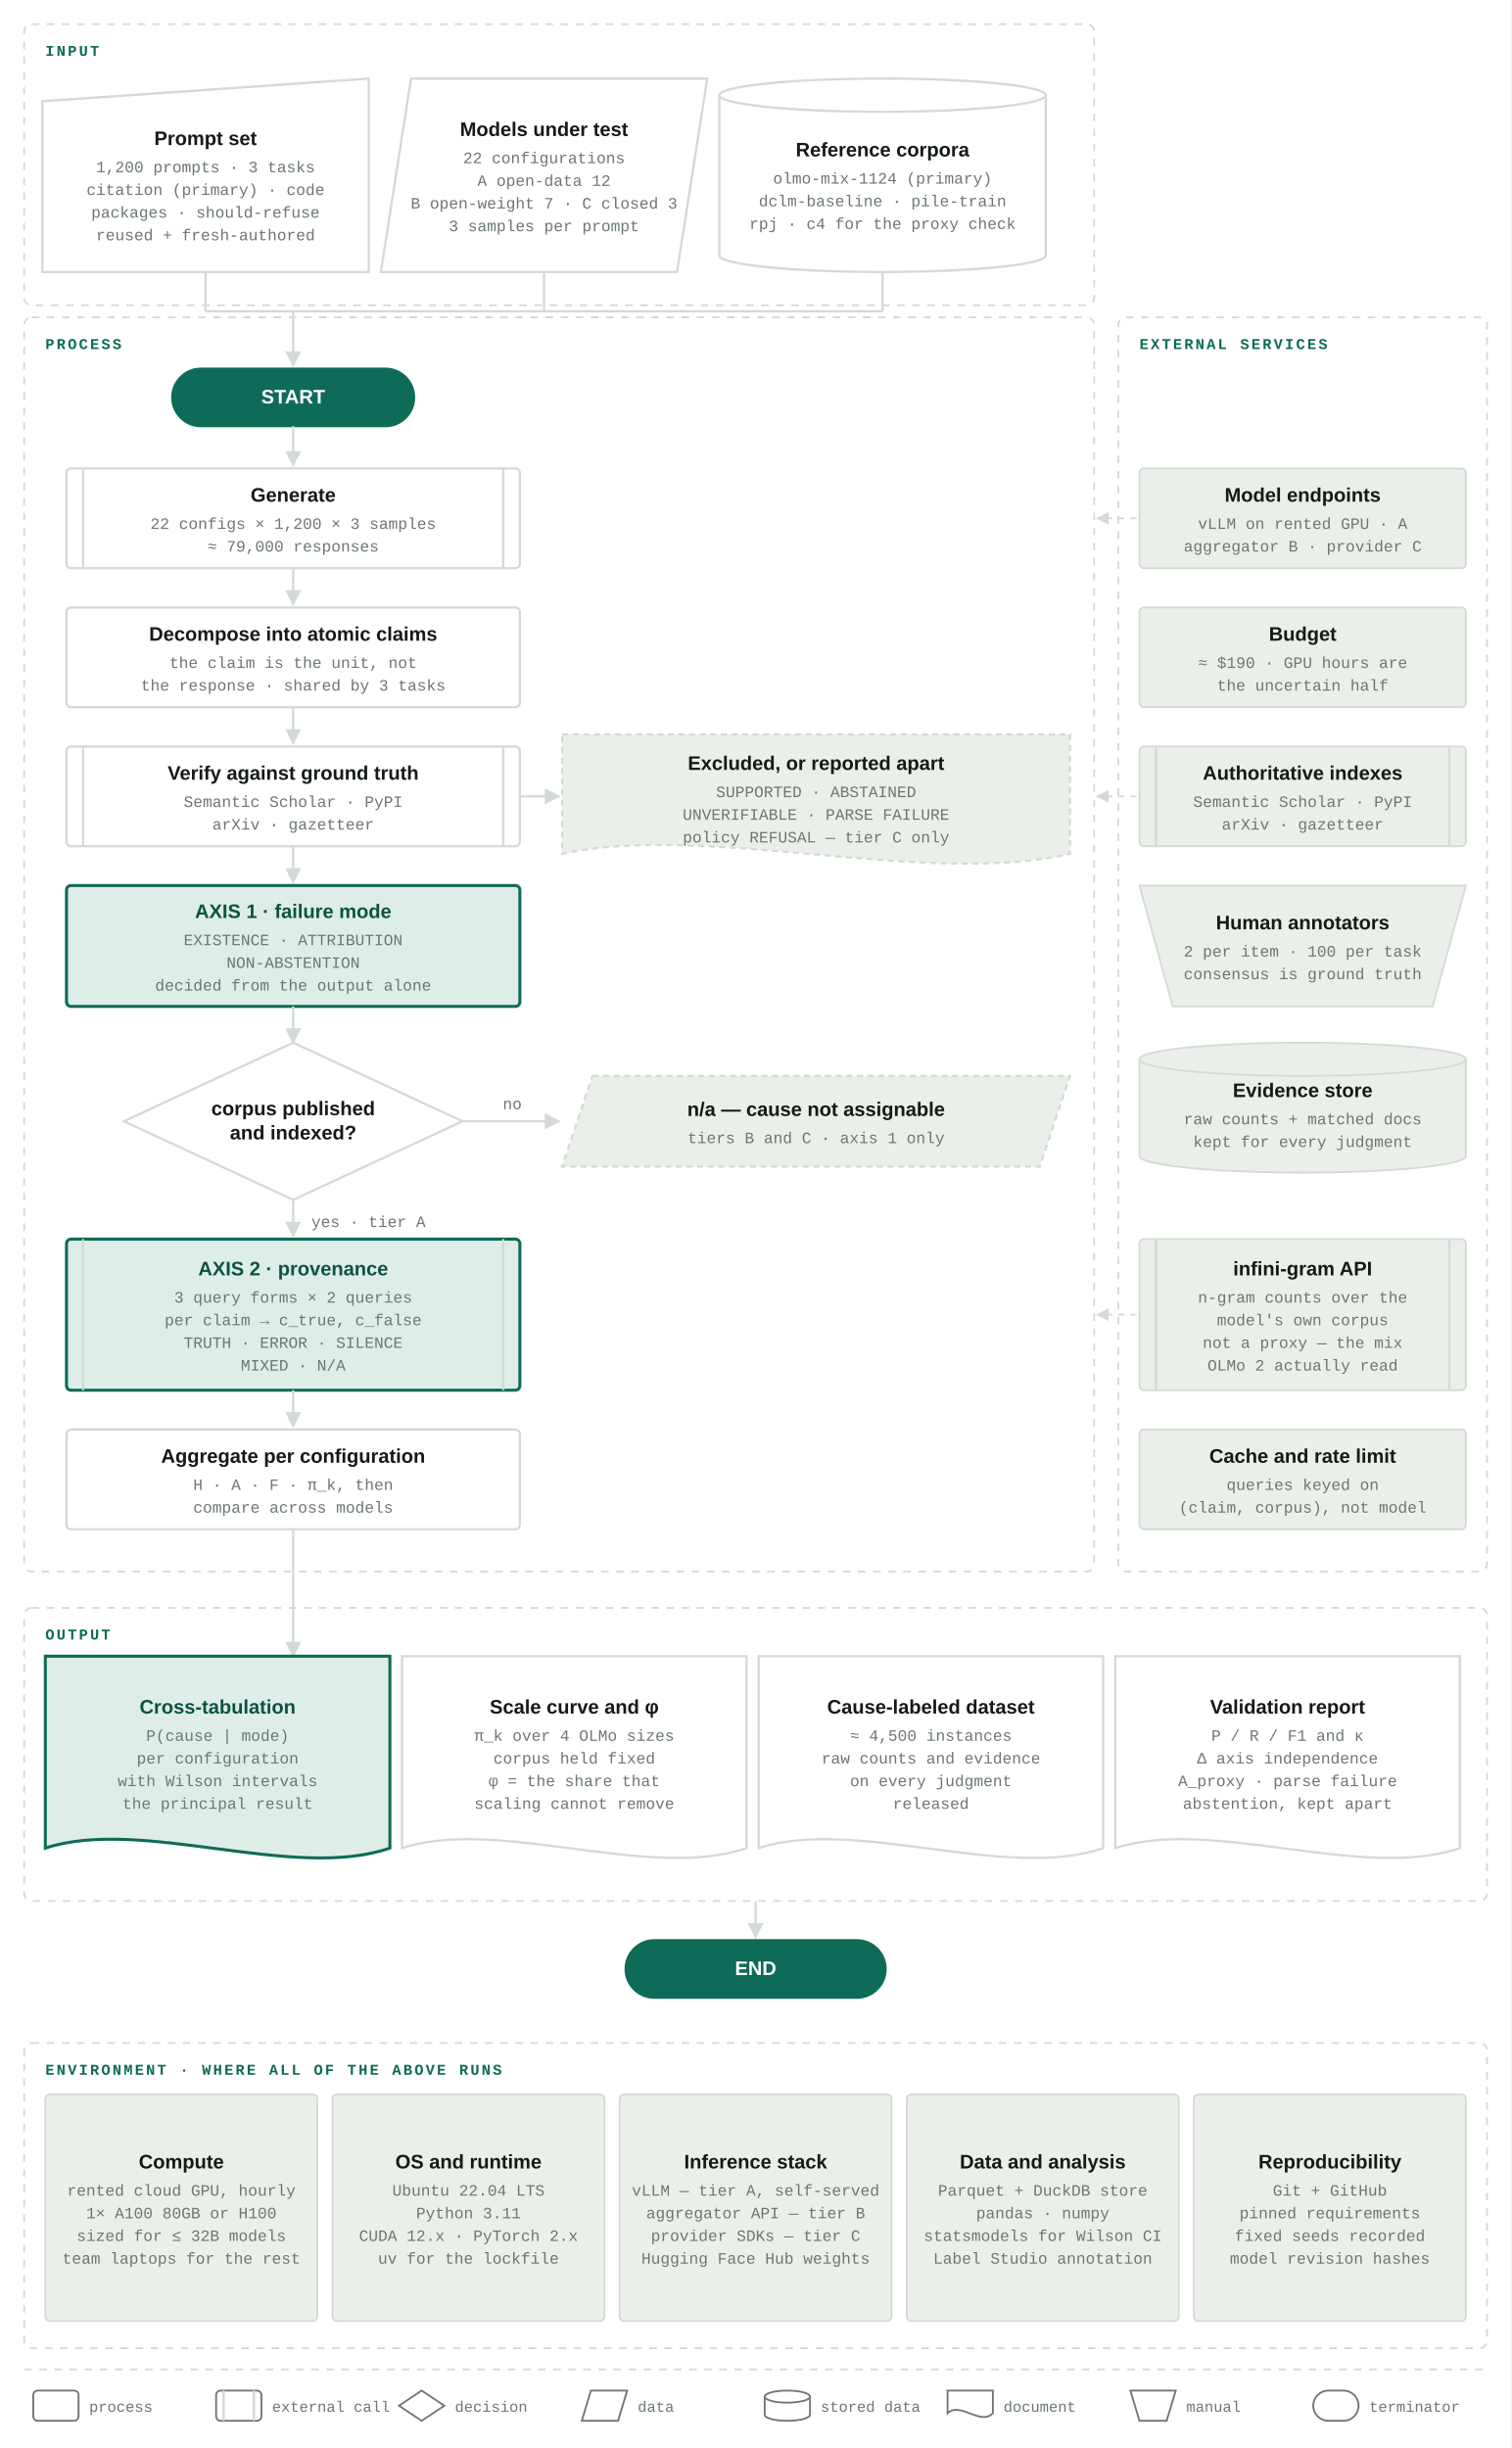
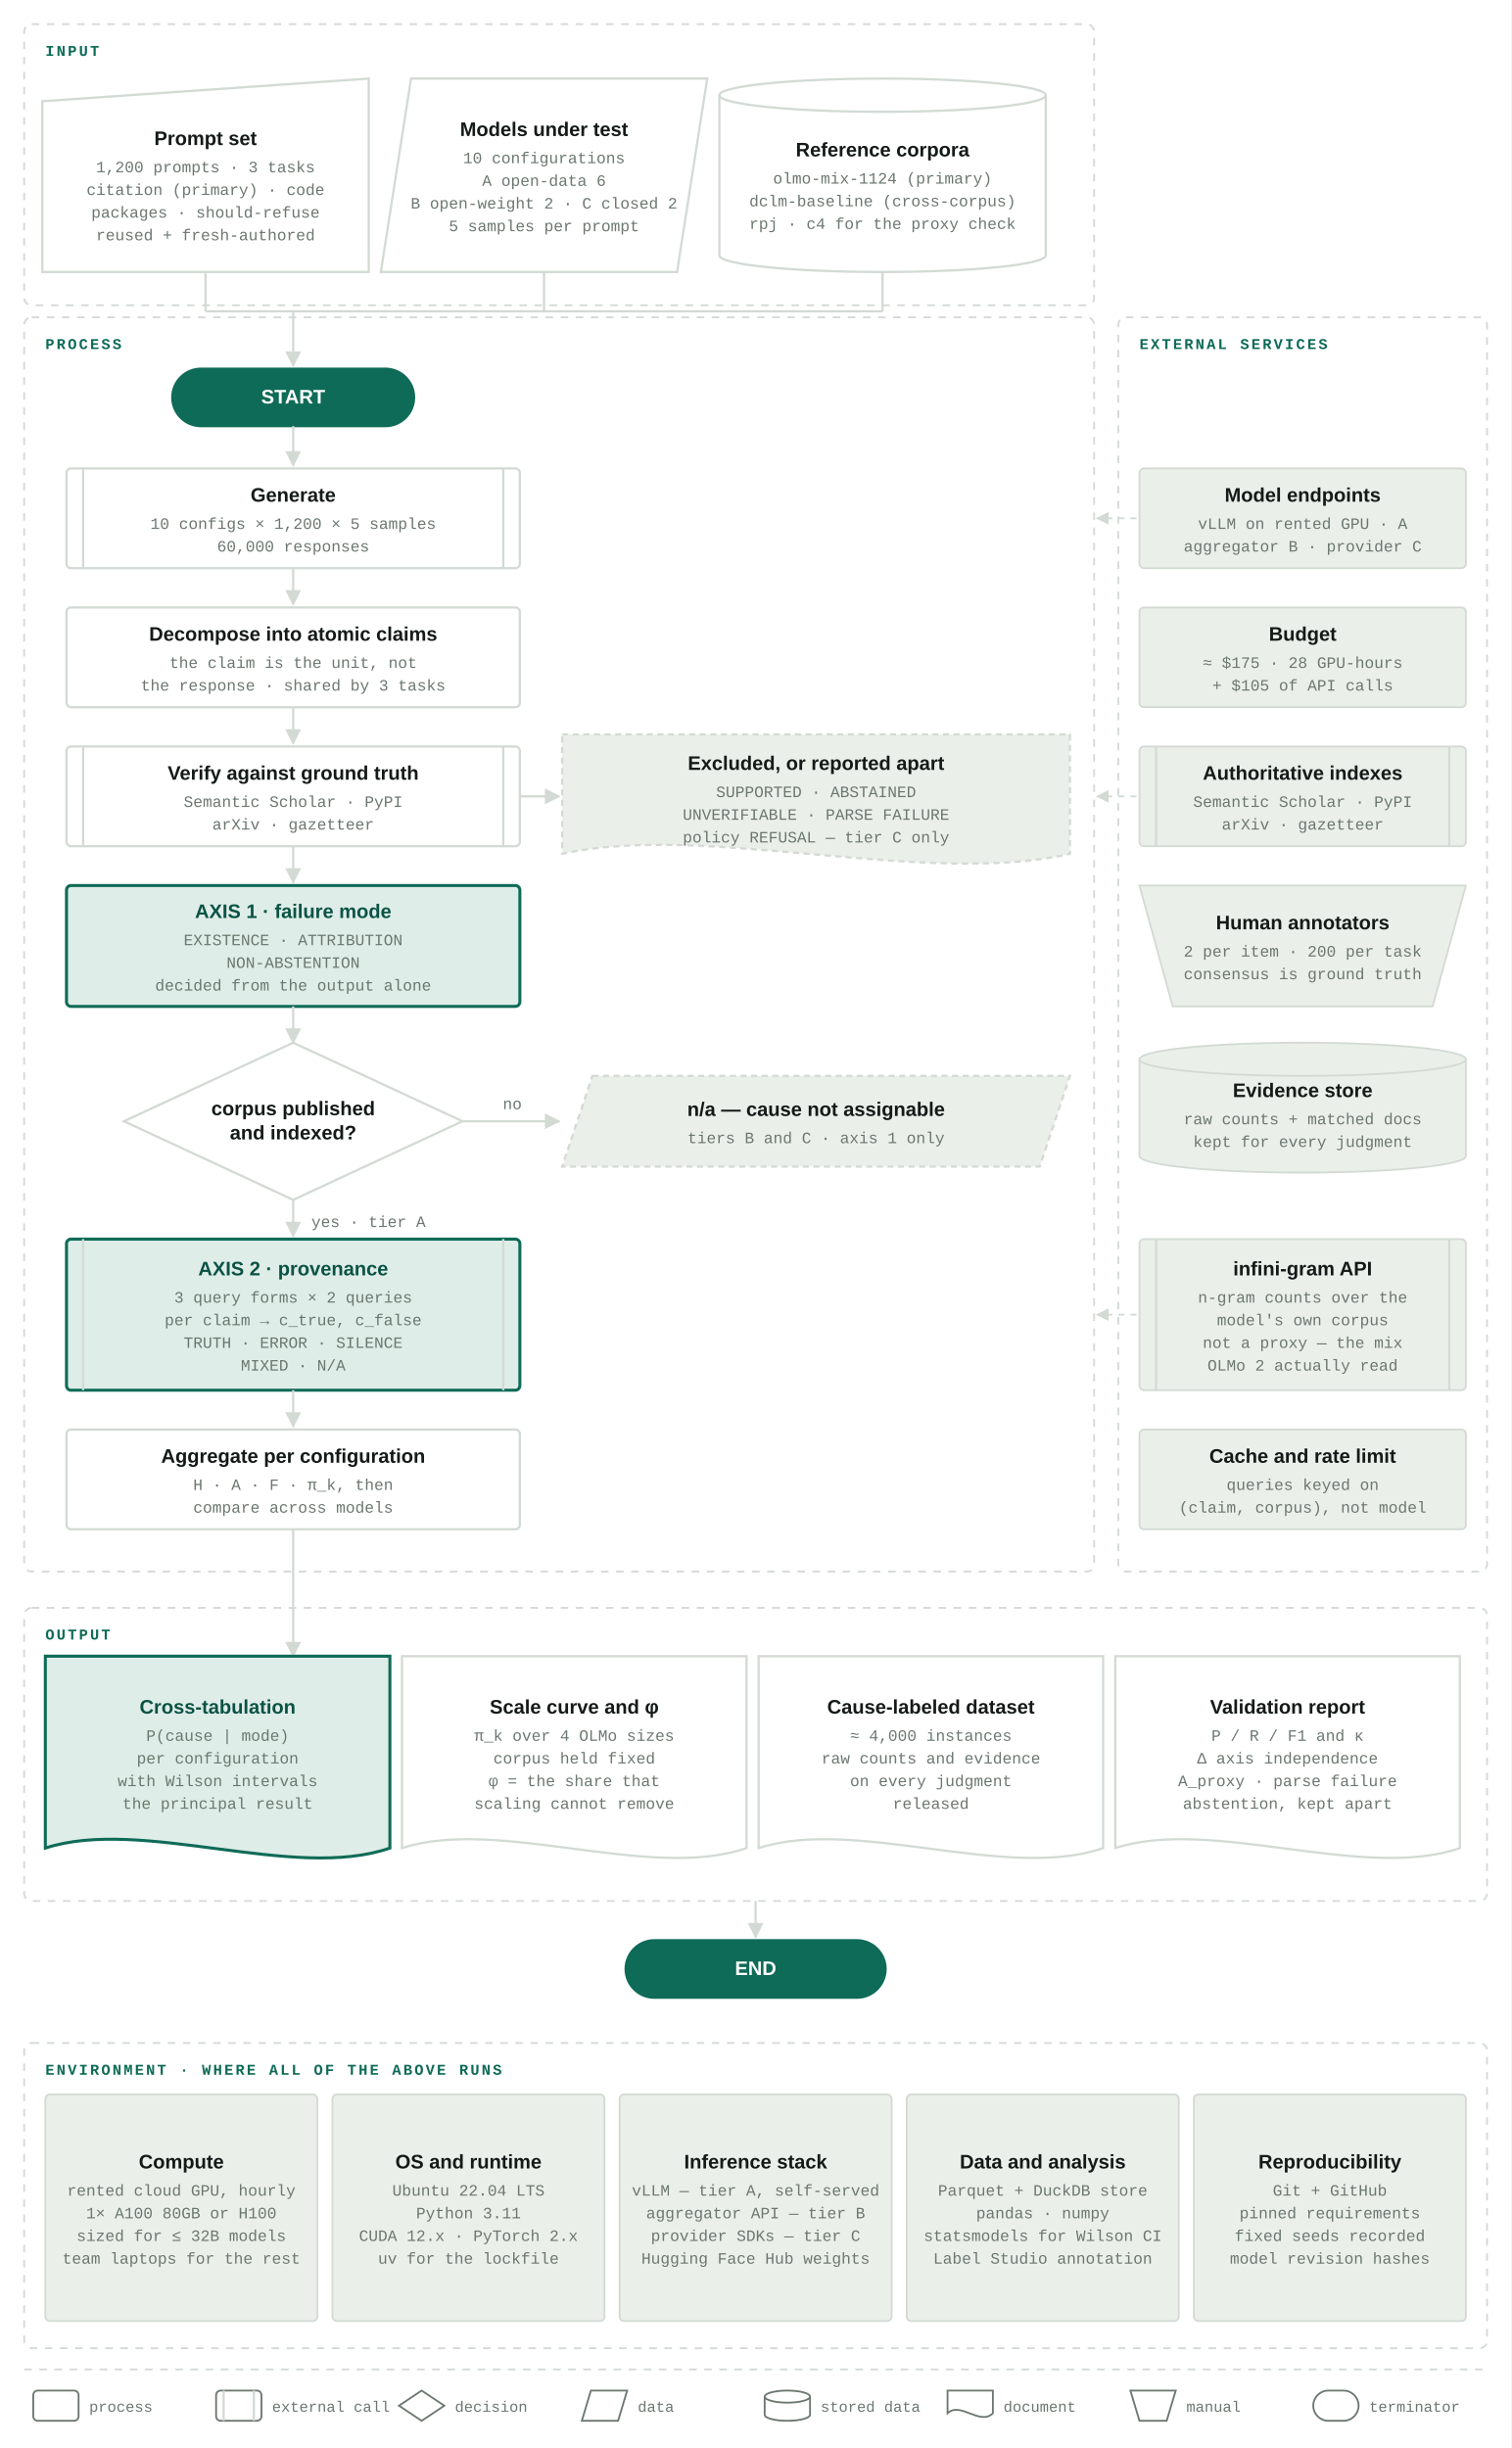
<svg xmlns="http://www.w3.org/2000/svg" viewBox="0 0 1000 1620" width="1000" height="1620">
  <rect x="0" y="0" width="1000" height="1620" fill="#FFFFFF" />
  <defs>
    <marker id="ah" viewBox="0 0 10 10" refX="9" refY="5" markerWidth="7" markerHeight="7" orient="auto">
      <path d="M0,0 L10,5 L0,10 z" fill="#D3DAD4" />
    </marker>
  </defs>
  <rect fill="none" stroke="#D3DAD4" stroke-width="1.2" stroke-dasharray="5 5" x="16" y="16" width="708" height="186" rx="5" />
  <text font-family="Consolas, Courier New, monospace" font-size="10" font-weight="700" letter-spacing="1.4" fill="#0E6B57" x="30" y="37">INPUT</text>
  <path fill="#FFFFFF" stroke="#D3DAD4" stroke-width="1.5" d="M28,67 L244,52 L244,180 L28,180 Z" />
  <text font-family="Segoe UI, Calibri, Arial, sans-serif" font-size="13" font-weight="600" fill="#141A17" x="136" y="96" text-anchor="middle">Prompt set</text>
  <text font-family="Consolas, Courier New, monospace" font-size="10.5" fill="#6B776F" x="136" y="114" text-anchor="middle">1,200 prompts · 3 tasks</text>
  <text font-family="Consolas, Courier New, monospace" font-size="10.5" fill="#6B776F" x="136" y="129" text-anchor="middle">citation (primary) · code</text>
  <text font-family="Consolas, Courier New, monospace" font-size="10.5" fill="#6B776F" x="136" y="144" text-anchor="middle">packages · should-refuse</text>
  <text font-family="Consolas, Courier New, monospace" font-size="10.5" fill="#6B776F" x="136" y="159" text-anchor="middle">reused + fresh-authored</text>
  <path fill="#FFFFFF" stroke="#D3DAD4" stroke-width="1.5" d="M272,52 L468,52 L448,180 L252,180 Z" />
  <text font-family="Segoe UI, Calibri, Arial, sans-serif" font-size="13" font-weight="600" fill="#141A17" x="360" y="90" text-anchor="middle">Models under test</text>
-   <text font-family="Consolas, Courier New, monospace" font-size="10.5" fill="#6B776F" x="360" y="108" text-anchor="middle">22 configurations</text>
-   <text font-family="Consolas, Courier New, monospace" font-size="10.5" fill="#6B776F" x="360" y="123" text-anchor="middle">A open-data 12</text>
-   <text font-family="Consolas, Courier New, monospace" font-size="10.5" fill="#6B776F" x="360" y="138" text-anchor="middle">B open-weight 7 · C closed 3</text>
-   <text font-family="Consolas, Courier New, monospace" font-size="10.5" fill="#6B776F" x="360" y="153" text-anchor="middle">3 samples per prompt</text>
+   <text font-family="Consolas, Courier New, monospace" font-size="10.5" fill="#6B776F" x="360" y="108" text-anchor="middle">10 configurations</text>
+   <text font-family="Consolas, Courier New, monospace" font-size="10.5" fill="#6B776F" x="360" y="123" text-anchor="middle">A open-data 6</text>
+   <text font-family="Consolas, Courier New, monospace" font-size="10.5" fill="#6B776F" x="360" y="138" text-anchor="middle">B open-weight 2 · C closed 2</text>
+   <text font-family="Consolas, Courier New, monospace" font-size="10.5" fill="#6B776F" x="360" y="153" text-anchor="middle">5 samples per prompt</text>
  <path fill="#FFFFFF" stroke="#D3DAD4" stroke-width="1.5" d="M476,63 A108.0,11 0 0 1 692,63 L692,169 A108.0,11 0 0 1 476,169 Z" />
  <path fill="#FFFFFF" stroke="#D3DAD4" stroke-width="1.5" style="fill:none" d="M476,63 A108.0,11 0 0 0 692,63" />
  <text font-family="Segoe UI, Calibri, Arial, sans-serif" font-size="13" font-weight="600" fill="#141A17" x="584" y="103.5" text-anchor="middle">Reference corpora</text>
  <text font-family="Consolas, Courier New, monospace" font-size="10.5" fill="#6B776F" x="584" y="121.5" text-anchor="middle">olmo-mix-1124 (primary)</text>
-   <text font-family="Consolas, Courier New, monospace" font-size="10.5" fill="#6B776F" x="584" y="136.5" text-anchor="middle">dclm-baseline · pile-train</text>
+   <text font-family="Consolas, Courier New, monospace" font-size="10.5" fill="#6B776F" x="584" y="136.5" text-anchor="middle">dclm-baseline (cross-corpus)</text>
  <text font-family="Consolas, Courier New, monospace" font-size="10.5" fill="#6B776F" x="584" y="151.5" text-anchor="middle">rpj · c4 for the proxy check</text>
  <line stroke="#D3DAD4" stroke-width="1.5" fill="none" x1="136" y1="180" x2="136" y2="206" />
  <line stroke="#D3DAD4" stroke-width="1.5" fill="none" x1="360" y1="180" x2="360" y2="206" />
  <line stroke="#D3DAD4" stroke-width="1.5" fill="none" x1="584" y1="180" x2="584" y2="206" />
  <line stroke="#D3DAD4" stroke-width="1.5" fill="none" x1="136" y1="206" x2="584" y2="206" />
  <line stroke="#D3DAD4" stroke-width="1.5" fill="none" x1="194" y1="206" x2="194" y2="242" marker-end="url(#ah)" />
  <rect fill="none" stroke="#D3DAD4" stroke-width="1.2" stroke-dasharray="5 5" x="16" y="210" width="708" height="830" rx="5" />
  <text font-family="Consolas, Courier New, monospace" font-size="10" font-weight="700" letter-spacing="1.4" fill="#0E6B57" x="30" y="231">PROCESS</text>
  <rect fill="#0E6B57" stroke="#0E6B57" stroke-width="1.5" x="114" y="244" width="160" height="38" rx="19.0" />
  <text font-family="Segoe UI, Calibri, Arial, sans-serif" font-size="13" font-weight="600" fill="#FFFFFF" x="194" y="267" text-anchor="middle">START</text>
  <line stroke="#D3DAD4" stroke-width="1.5" fill="none" x1="194" y1="282" x2="194" y2="308" marker-end="url(#ah)" />
  <rect fill="#FFFFFF" stroke="#D3DAD4" stroke-width="1.5" x="44" y="310" width="300" height="66" rx="3" />
  <line stroke="#D3DAD4" stroke-width="1.5" x1="55" y1="310" x2="55" y2="376" />
  <line stroke="#D3DAD4" stroke-width="1.5" x1="333" y1="310" x2="333" y2="376" />
  <text font-family="Segoe UI, Calibri, Arial, sans-serif" font-size="13" font-weight="600" fill="#141A17" x="194" y="332" text-anchor="middle">Generate</text>
-   <text font-family="Consolas, Courier New, monospace" font-size="10.5" fill="#6B776F" x="194" y="350" text-anchor="middle">22 configs × 1,200 × 3 samples</text>
-   <text font-family="Consolas, Courier New, monospace" font-size="10.5" fill="#6B776F" x="194" y="365" text-anchor="middle">≈ 79,000 responses</text>
+   <text font-family="Consolas, Courier New, monospace" font-size="10.5" fill="#6B776F" x="194" y="350" text-anchor="middle">10 configs × 1,200 × 5 samples</text>
+   <text font-family="Consolas, Courier New, monospace" font-size="10.5" fill="#6B776F" x="194" y="365" text-anchor="middle">60,000 responses</text>
  <line stroke="#D3DAD4" stroke-width="1.2" fill="none" stroke-dasharray="4 4" x1="752" y1="343" x2="726" y2="343" marker-end="url(#ah)" />
  <line stroke="#D3DAD4" stroke-width="1.5" fill="none" x1="194" y1="376" x2="194" y2="400" marker-end="url(#ah)" />
  <rect fill="#FFFFFF" stroke="#D3DAD4" stroke-width="1.5" x="44" y="402" width="300" height="66" rx="3" />
  <text font-family="Segoe UI, Calibri, Arial, sans-serif" font-size="13" font-weight="600" fill="#141A17" x="194" y="424" text-anchor="middle">Decompose into atomic claims</text>
  <text font-family="Consolas, Courier New, monospace" font-size="10.5" fill="#6B776F" x="194" y="442" text-anchor="middle">the claim is the unit, not</text>
  <text font-family="Consolas, Courier New, monospace" font-size="10.5" fill="#6B776F" x="194" y="457" text-anchor="middle">the response · shared by 3 tasks</text>
  <line stroke="#D3DAD4" stroke-width="1.5" fill="none" x1="194" y1="468" x2="194" y2="492" marker-end="url(#ah)" />
  <rect fill="#FFFFFF" stroke="#D3DAD4" stroke-width="1.5" x="44" y="494" width="300" height="66" rx="3" />
  <line stroke="#D3DAD4" stroke-width="1.5" x1="55" y1="494" x2="55" y2="560" />
  <line stroke="#D3DAD4" stroke-width="1.5" x1="333" y1="494" x2="333" y2="560" />
  <text font-family="Segoe UI, Calibri, Arial, sans-serif" font-size="13" font-weight="600" fill="#141A17" x="194" y="516" text-anchor="middle">Verify against ground truth</text>
  <text font-family="Consolas, Courier New, monospace" font-size="10.5" fill="#6B776F" x="194" y="534" text-anchor="middle">Semantic Scholar · PyPI</text>
  <text font-family="Consolas, Courier New, monospace" font-size="10.5" fill="#6B776F" x="194" y="549" text-anchor="middle">arXiv · gazetteer</text>
  <line stroke="#D3DAD4" stroke-width="1.2" fill="none" stroke-dasharray="4 4" x1="752" y1="527" x2="726" y2="527" marker-end="url(#ah)" />
  <line stroke="#D3DAD4" stroke-width="1.5" fill="none" x1="344" y1="527" x2="370" y2="527" marker-end="url(#ah)" />
  <path fill="#EBEFEA" stroke="#D3DAD4" stroke-width="1.5" stroke-dasharray="4 3" d="M372,486 L708,486 L708,565 C613.92,587.1 466.08,544.2 372,565 Z" />
  <text font-family="Segoe UI, Calibri, Arial, sans-serif" font-size="13" font-weight="600" fill="#141A17" x="540" y="509.5" text-anchor="middle">Excluded, or reported apart</text>
  <text font-family="Consolas, Courier New, monospace" font-size="10.5" fill="#6B776F" x="540" y="527.5" text-anchor="middle">SUPPORTED · ABSTAINED</text>
  <text font-family="Consolas, Courier New, monospace" font-size="10.5" fill="#6B776F" x="540" y="542.5" text-anchor="middle">UNVERIFIABLE · PARSE FAILURE</text>
  <text font-family="Consolas, Courier New, monospace" font-size="10.5" fill="#6B776F" x="540" y="557.5" text-anchor="middle">policy REFUSAL — tier C only</text>
  <line stroke="#D3DAD4" stroke-width="1.5" fill="none" x1="194" y1="560" x2="194" y2="584" marker-end="url(#ah)" />
  <rect fill="#DFEDE8" stroke="#0E6B57" stroke-width="2" x="44" y="586" width="300" height="80" rx="3" />
  <text font-family="Segoe UI, Calibri, Arial, sans-serif" font-size="13" font-weight="600" fill="#0A5344" x="194" y="607.5" text-anchor="middle">AXIS 1 · failure mode</text>
  <text font-family="Consolas, Courier New, monospace" font-size="10.5" fill="#6B776F" x="194" y="625.5" text-anchor="middle">EXISTENCE · ATTRIBUTION</text>
  <text font-family="Consolas, Courier New, monospace" font-size="10.5" fill="#6B776F" x="194" y="640.5" text-anchor="middle">NON-ABSTENTION</text>
  <text font-family="Consolas, Courier New, monospace" font-size="10.5" fill="#6B776F" x="194" y="655.5" text-anchor="middle">decided from the output alone</text>
  <line stroke="#D3DAD4" stroke-width="1.5" fill="none" x1="194" y1="666" x2="194" y2="690" marker-end="url(#ah)" />
  <path fill="#FFFFFF" stroke="#D3DAD4" stroke-width="1.5" d="M194,690 L306,742 L194,794 L82,742 Z" />
  <text font-family="Segoe UI, Calibri, Arial, sans-serif" font-size="13" font-weight="600" fill="#141A17" x="194" y="738" text-anchor="middle">corpus published</text>
  <text font-family="Segoe UI, Calibri, Arial, sans-serif" font-size="13" font-weight="600" fill="#141A17" x="194" y="754" text-anchor="middle">and indexed?</text>
  <line stroke="#D3DAD4" stroke-width="1.5" fill="none" x1="306" y1="742" x2="370" y2="742" marker-end="url(#ah)" />
  <text font-family="Consolas, Courier New, monospace" font-size="10.5" fill="#6B776F" x="339" y="734" text-anchor="middle">no</text>
  <path fill="#EBEFEA" stroke="#D3DAD4" stroke-width="1.5" stroke-dasharray="4 3" d="M392,712 L708,712 L688,772 L372,772 Z" />
  <text font-family="Segoe UI, Calibri, Arial, sans-serif" font-size="13" font-weight="600" fill="#141A17" x="540" y="738.5" text-anchor="middle">n/a — cause not assignable</text>
  <text font-family="Consolas, Courier New, monospace" font-size="10.5" fill="#6B776F" x="540" y="756.5" text-anchor="middle">tiers B and C · axis 1 only</text>
  <line stroke="#D3DAD4" stroke-width="1.5" fill="none" x1="194" y1="794" x2="194" y2="818" marker-end="url(#ah)" />
  <text font-family="Consolas, Courier New, monospace" font-size="10.5" fill="#6B776F" x="206" y="812">yes · tier A</text>
  <rect fill="#DFEDE8" stroke="#0E6B57" stroke-width="2" x="44" y="820" width="300" height="100" rx="3" />
  <line stroke="#D3DAD4" stroke-width="1.5" x1="55" y1="820" x2="55" y2="920" />
  <line stroke="#D3DAD4" stroke-width="1.5" x1="333" y1="820" x2="333" y2="920" />
  <text font-family="Segoe UI, Calibri, Arial, sans-serif" font-size="13" font-weight="600" fill="#0A5344" x="194" y="844" text-anchor="middle">AXIS 2 · provenance</text>
  <text font-family="Consolas, Courier New, monospace" font-size="10.5" fill="#6B776F" x="194" y="862" text-anchor="middle">3 query forms × 2 queries</text>
  <text font-family="Consolas, Courier New, monospace" font-size="10.5" fill="#6B776F" x="194" y="877" text-anchor="middle">per claim → c_true, c_false</text>
  <text font-family="Consolas, Courier New, monospace" font-size="10.5" fill="#6B776F" x="194" y="892" text-anchor="middle">TRUTH · ERROR · SILENCE</text>
  <text font-family="Consolas, Courier New, monospace" font-size="10.5" fill="#6B776F" x="194" y="907" text-anchor="middle">MIXED · N/A</text>
  <line stroke="#D3DAD4" stroke-width="1.2" fill="none" stroke-dasharray="4 4" x1="752" y1="870" x2="726" y2="870" marker-end="url(#ah)" />
  <line stroke="#D3DAD4" stroke-width="1.5" fill="none" x1="194" y1="920" x2="194" y2="944" marker-end="url(#ah)" />
  <rect fill="#FFFFFF" stroke="#D3DAD4" stroke-width="1.5" x="44" y="946" width="300" height="66" rx="3" />
  <text font-family="Segoe UI, Calibri, Arial, sans-serif" font-size="13" font-weight="600" fill="#141A17" x="194" y="968" text-anchor="middle">Aggregate per configuration</text>
  <text font-family="Consolas, Courier New, monospace" font-size="10.5" fill="#6B776F" x="194" y="986" text-anchor="middle">H · A · F · π_k, then</text>
  <text font-family="Consolas, Courier New, monospace" font-size="10.5" fill="#6B776F" x="194" y="1001" text-anchor="middle">compare across models</text>
  <line stroke="#D3DAD4" stroke-width="1.5" fill="none" x1="194" y1="1012" x2="194" y2="1096" marker-end="url(#ah)" />
  <rect fill="none" stroke="#D3DAD4" stroke-width="1.2" stroke-dasharray="5 5" x="740" y="210" width="244" height="830" rx="5" />
  <text font-family="Consolas, Courier New, monospace" font-size="10" font-weight="700" letter-spacing="1.4" fill="#0E6B57" x="754" y="231">EXTERNAL SERVICES</text>
  <rect fill="#EBEFEA" stroke="#D3DAD4" stroke-width="1.2" x="754" y="310" width="216" height="66" rx="3" />
  <text font-family="Segoe UI, Calibri, Arial, sans-serif" font-size="13" font-weight="600" fill="#141A17" x="862" y="332" text-anchor="middle">Model endpoints</text>
  <text font-family="Consolas, Courier New, monospace" font-size="10.5" fill="#6B776F" x="862" y="350" text-anchor="middle">vLLM on rented GPU · A</text>
  <text font-family="Consolas, Courier New, monospace" font-size="10.5" fill="#6B776F" x="862" y="365" text-anchor="middle">aggregator B · provider C</text>
  <rect fill="#EBEFEA" stroke="#D3DAD4" stroke-width="1.2" x="754" y="402" width="216" height="66" rx="3" />
  <text font-family="Segoe UI, Calibri, Arial, sans-serif" font-size="13" font-weight="600" fill="#141A17" x="862" y="424" text-anchor="middle">Budget</text>
-   <text font-family="Consolas, Courier New, monospace" font-size="10.5" fill="#6B776F" x="862" y="442" text-anchor="middle">≈ $190 · GPU hours are</text>
-   <text font-family="Consolas, Courier New, monospace" font-size="10.5" fill="#6B776F" x="862" y="457" text-anchor="middle">the uncertain half</text>
+   <text font-family="Consolas, Courier New, monospace" font-size="10.5" fill="#6B776F" x="862" y="442" text-anchor="middle">≈ $175 · 28 GPU-hours</text>
+   <text font-family="Consolas, Courier New, monospace" font-size="10.5" fill="#6B776F" x="862" y="457" text-anchor="middle">+ $105 of API calls</text>
  <rect fill="#EBEFEA" stroke="#D3DAD4" stroke-width="1.2" x="754" y="494" width="216" height="66" rx="3" />
  <line stroke="#D3DAD4" stroke-width="1.5" x1="765" y1="494" x2="765" y2="560" />
  <line stroke="#D3DAD4" stroke-width="1.5" x1="959" y1="494" x2="959" y2="560" />
  <text font-family="Segoe UI, Calibri, Arial, sans-serif" font-size="13" font-weight="600" fill="#141A17" x="862" y="516" text-anchor="middle">Authoritative indexes</text>
  <text font-family="Consolas, Courier New, monospace" font-size="10.5" fill="#6B776F" x="862" y="534" text-anchor="middle">Semantic Scholar · PyPI</text>
  <text font-family="Consolas, Courier New, monospace" font-size="10.5" fill="#6B776F" x="862" y="549" text-anchor="middle">arXiv · gazetteer</text>
  <path fill="#EBEFEA" stroke="#D3DAD4" stroke-width="1.2" d="M754,586 L970,586 L948,666 L776,666 Z" />
  <text font-family="Segoe UI, Calibri, Arial, sans-serif" font-size="13" font-weight="600" fill="#141A17" x="862" y="615" text-anchor="middle">Human annotators</text>
-   <text font-family="Consolas, Courier New, monospace" font-size="10.5" fill="#6B776F" x="862" y="633" text-anchor="middle">2 per item · 100 per task</text>
+   <text font-family="Consolas, Courier New, monospace" font-size="10.5" fill="#6B776F" x="862" y="633" text-anchor="middle">2 per item · 200 per task</text>
  <text font-family="Consolas, Courier New, monospace" font-size="10.5" fill="#6B776F" x="862" y="648" text-anchor="middle">consensus is ground truth</text>
  <path fill="#EBEFEA" stroke="#D3DAD4" stroke-width="1.2" d="M754,701 A108.0,11 0 0 1 970,701 L970,765 A108.0,11 0 0 1 754,765 Z" />
  <path fill="#EBEFEA" stroke="#D3DAD4" stroke-width="1.2" style="fill:none" d="M754,701 A108.0,11 0 0 0 970,701" />
  <text font-family="Segoe UI, Calibri, Arial, sans-serif" font-size="13" font-weight="600" fill="#141A17" x="862" y="726" text-anchor="middle">Evidence store</text>
  <text font-family="Consolas, Courier New, monospace" font-size="10.5" fill="#6B776F" x="862" y="744" text-anchor="middle">raw counts + matched docs</text>
  <text font-family="Consolas, Courier New, monospace" font-size="10.5" fill="#6B776F" x="862" y="759" text-anchor="middle">kept for every judgment</text>
  <rect fill="#EBEFEA" stroke="#D3DAD4" stroke-width="1.2" x="754" y="820" width="216" height="100" rx="3" />
  <line stroke="#D3DAD4" stroke-width="1.5" x1="765" y1="820" x2="765" y2="920" />
  <line stroke="#D3DAD4" stroke-width="1.5" x1="959" y1="820" x2="959" y2="920" />
  <text font-family="Segoe UI, Calibri, Arial, sans-serif" font-size="13" font-weight="600" fill="#141A17" x="862" y="844" text-anchor="middle">infini-gram API</text>
  <text font-family="Consolas, Courier New, monospace" font-size="10.5" fill="#6B776F" x="862" y="862" text-anchor="middle">n-gram counts over the</text>
  <text font-family="Consolas, Courier New, monospace" font-size="10.5" fill="#6B776F" x="862" y="877" text-anchor="middle">model's own corpus</text>
  <text font-family="Consolas, Courier New, monospace" font-size="10.5" fill="#6B776F" x="862" y="892" text-anchor="middle">not a proxy — the mix</text>
  <text font-family="Consolas, Courier New, monospace" font-size="10.5" fill="#6B776F" x="862" y="907" text-anchor="middle">OLMo 2 actually read</text>
  <rect fill="#EBEFEA" stroke="#D3DAD4" stroke-width="1.2" x="754" y="946" width="216" height="66" rx="3" />
  <text font-family="Segoe UI, Calibri, Arial, sans-serif" font-size="13" font-weight="600" fill="#141A17" x="862" y="968" text-anchor="middle">Cache and rate limit</text>
  <text font-family="Consolas, Courier New, monospace" font-size="10.5" fill="#6B776F" x="862" y="986" text-anchor="middle">queries keyed on</text>
  <text font-family="Consolas, Courier New, monospace" font-size="10.5" fill="#6B776F" x="862" y="1001" text-anchor="middle">(claim, corpus), not model</text>
  <rect fill="none" stroke="#D3DAD4" stroke-width="1.2" stroke-dasharray="5 5" x="16" y="1064" width="968" height="194" rx="5" />
  <text font-family="Consolas, Courier New, monospace" font-size="10" font-weight="700" letter-spacing="1.4" fill="#0E6B57" x="30" y="1085">OUTPUT</text>
  <path fill="#DFEDE8" stroke="#0E6B57" stroke-width="2" d="M30,1096 L258,1096 L258,1223 C194.16,1245.1 93.84,1202.2 30,1223 Z" />
  <text font-family="Segoe UI, Calibri, Arial, sans-serif" font-size="13" font-weight="600" fill="#0A5344" x="144" y="1134" text-anchor="middle">Cross-tabulation</text>
  <text font-family="Consolas, Courier New, monospace" font-size="10.5" fill="#6B776F" x="144" y="1152" text-anchor="middle">P(cause | mode)</text>
  <text font-family="Consolas, Courier New, monospace" font-size="10.5" fill="#6B776F" x="144" y="1167" text-anchor="middle">per configuration</text>
  <text font-family="Consolas, Courier New, monospace" font-size="10.5" fill="#6B776F" x="144" y="1182" text-anchor="middle">with Wilson intervals</text>
  <text font-family="Consolas, Courier New, monospace" font-size="10.5" fill="#6B776F" x="144" y="1197" text-anchor="middle">the principal result</text>
  <path fill="#FFFFFF" stroke="#D3DAD4" stroke-width="1.5" d="M266,1096 L494,1096 L494,1223 C430.16,1245.1 329.84,1202.2 266,1223 Z" />
  <text font-family="Segoe UI, Calibri, Arial, sans-serif" font-size="13" font-weight="600" fill="#141A17" x="380" y="1134" text-anchor="middle">Scale curve and φ</text>
  <text font-family="Consolas, Courier New, monospace" font-size="10.5" fill="#6B776F" x="380" y="1152" text-anchor="middle">π_k over 4 OLMo sizes</text>
  <text font-family="Consolas, Courier New, monospace" font-size="10.5" fill="#6B776F" x="380" y="1167" text-anchor="middle">corpus held fixed</text>
  <text font-family="Consolas, Courier New, monospace" font-size="10.5" fill="#6B776F" x="380" y="1182" text-anchor="middle">φ = the share that</text>
  <text font-family="Consolas, Courier New, monospace" font-size="10.5" fill="#6B776F" x="380" y="1197" text-anchor="middle">scaling cannot remove</text>
  <path fill="#FFFFFF" stroke="#D3DAD4" stroke-width="1.5" d="M502,1096 L730,1096 L730,1223 C666.16,1245.1 565.84,1202.2 502,1223 Z" />
  <text font-family="Segoe UI, Calibri, Arial, sans-serif" font-size="13" font-weight="600" fill="#141A17" x="616" y="1134" text-anchor="middle">Cause-labeled dataset</text>
-   <text font-family="Consolas, Courier New, monospace" font-size="10.5" fill="#6B776F" x="616" y="1152" text-anchor="middle">≈ 4,500 instances</text>
+   <text font-family="Consolas, Courier New, monospace" font-size="10.5" fill="#6B776F" x="616" y="1152" text-anchor="middle">≈ 4,000 instances</text>
  <text font-family="Consolas, Courier New, monospace" font-size="10.5" fill="#6B776F" x="616" y="1167" text-anchor="middle">raw counts and evidence</text>
  <text font-family="Consolas, Courier New, monospace" font-size="10.5" fill="#6B776F" x="616" y="1182" text-anchor="middle">on every judgment</text>
  <text font-family="Consolas, Courier New, monospace" font-size="10.5" fill="#6B776F" x="616" y="1197" text-anchor="middle">released</text>
  <path fill="#FFFFFF" stroke="#D3DAD4" stroke-width="1.5" d="M738,1096 L966,1096 L966,1223 C902.16,1245.1 801.84,1202.2 738,1223 Z" />
  <text font-family="Segoe UI, Calibri, Arial, sans-serif" font-size="13" font-weight="600" fill="#141A17" x="852" y="1134" text-anchor="middle">Validation report</text>
  <text font-family="Consolas, Courier New, monospace" font-size="10.5" fill="#6B776F" x="852" y="1152" text-anchor="middle">P / R / F1 and κ</text>
  <text font-family="Consolas, Courier New, monospace" font-size="10.5" fill="#6B776F" x="852" y="1167" text-anchor="middle">Δ axis independence</text>
  <text font-family="Consolas, Courier New, monospace" font-size="10.5" fill="#6B776F" x="852" y="1182" text-anchor="middle">A_proxy · parse failure</text>
  <text font-family="Consolas, Courier New, monospace" font-size="10.5" fill="#6B776F" x="852" y="1197" text-anchor="middle">abstention, kept apart</text>
  <line stroke="#D3DAD4" stroke-width="1.5" fill="none" x1="500" y1="1258" x2="500" y2="1282" marker-end="url(#ah)" />
  <rect fill="#0E6B57" stroke="#0E6B57" stroke-width="1.5" x="414" y="1284" width="172" height="38" rx="19.0" />
  <text font-family="Segoe UI, Calibri, Arial, sans-serif" font-size="13" font-weight="600" fill="#FFFFFF" x="500" y="1307" text-anchor="middle">END</text>
  <rect fill="none" stroke="#D3DAD4" stroke-width="1.2" stroke-dasharray="5 5" x="16" y="1352" width="968" height="202" rx="5" />
  <text font-family="Consolas, Courier New, monospace" font-size="10" font-weight="700" letter-spacing="1.4" fill="#0E6B57" x="30" y="1373">ENVIRONMENT · WHERE ALL OF THE ABOVE RUNS</text>
  <rect fill="#EBEFEA" stroke="#D3DAD4" stroke-width="1.2" x="30" y="1386" width="180" height="150" rx="3" />
  <text font-family="Segoe UI, Calibri, Arial, sans-serif" font-size="13" font-weight="600" fill="#141A17" x="120" y="1435" text-anchor="middle">Compute</text>
  <text font-family="Consolas, Courier New, monospace" font-size="10.5" fill="#6B776F" x="120" y="1453" text-anchor="middle">rented cloud GPU, hourly</text>
  <text font-family="Consolas, Courier New, monospace" font-size="10.5" fill="#6B776F" x="120" y="1468" text-anchor="middle">1× A100 80GB or H100</text>
  <text font-family="Consolas, Courier New, monospace" font-size="10.5" fill="#6B776F" x="120" y="1483" text-anchor="middle">sized for ≤ 32B models</text>
  <text font-family="Consolas, Courier New, monospace" font-size="10.5" fill="#6B776F" x="120" y="1498" text-anchor="middle">team laptops for the rest</text>
  <rect fill="#EBEFEA" stroke="#D3DAD4" stroke-width="1.2" x="220" y="1386" width="180" height="150" rx="3" />
  <text font-family="Segoe UI, Calibri, Arial, sans-serif" font-size="13" font-weight="600" fill="#141A17" x="310" y="1435" text-anchor="middle">OS and runtime</text>
  <text font-family="Consolas, Courier New, monospace" font-size="10.5" fill="#6B776F" x="310" y="1453" text-anchor="middle">Ubuntu 22.04 LTS</text>
  <text font-family="Consolas, Courier New, monospace" font-size="10.5" fill="#6B776F" x="310" y="1468" text-anchor="middle">Python 3.11</text>
  <text font-family="Consolas, Courier New, monospace" font-size="10.5" fill="#6B776F" x="310" y="1483" text-anchor="middle">CUDA 12.x · PyTorch 2.x</text>
  <text font-family="Consolas, Courier New, monospace" font-size="10.5" fill="#6B776F" x="310" y="1498" text-anchor="middle">uv for the lockfile</text>
  <rect fill="#EBEFEA" stroke="#D3DAD4" stroke-width="1.2" x="410" y="1386" width="180" height="150" rx="3" />
  <text font-family="Segoe UI, Calibri, Arial, sans-serif" font-size="13" font-weight="600" fill="#141A17" x="500" y="1435" text-anchor="middle">Inference stack</text>
  <text font-family="Consolas, Courier New, monospace" font-size="10.5" fill="#6B776F" x="500" y="1453" text-anchor="middle">vLLM — tier A, self-served</text>
  <text font-family="Consolas, Courier New, monospace" font-size="10.5" fill="#6B776F" x="500" y="1468" text-anchor="middle">aggregator API — tier B</text>
  <text font-family="Consolas, Courier New, monospace" font-size="10.5" fill="#6B776F" x="500" y="1483" text-anchor="middle">provider SDKs — tier C</text>
  <text font-family="Consolas, Courier New, monospace" font-size="10.5" fill="#6B776F" x="500" y="1498" text-anchor="middle">Hugging Face Hub weights</text>
  <rect fill="#EBEFEA" stroke="#D3DAD4" stroke-width="1.2" x="600" y="1386" width="180" height="150" rx="3" />
  <text font-family="Segoe UI, Calibri, Arial, sans-serif" font-size="13" font-weight="600" fill="#141A17" x="690" y="1435" text-anchor="middle">Data and analysis</text>
  <text font-family="Consolas, Courier New, monospace" font-size="10.5" fill="#6B776F" x="690" y="1453" text-anchor="middle">Parquet + DuckDB store</text>
  <text font-family="Consolas, Courier New, monospace" font-size="10.5" fill="#6B776F" x="690" y="1468" text-anchor="middle">pandas · numpy</text>
  <text font-family="Consolas, Courier New, monospace" font-size="10.5" fill="#6B776F" x="690" y="1483" text-anchor="middle">statsmodels for Wilson CI</text>
  <text font-family="Consolas, Courier New, monospace" font-size="10.5" fill="#6B776F" x="690" y="1498" text-anchor="middle">Label Studio annotation</text>
  <rect fill="#EBEFEA" stroke="#D3DAD4" stroke-width="1.2" x="790" y="1386" width="180" height="150" rx="3" />
  <text font-family="Segoe UI, Calibri, Arial, sans-serif" font-size="13" font-weight="600" fill="#141A17" x="880" y="1435" text-anchor="middle">Reproducibility</text>
  <text font-family="Consolas, Courier New, monospace" font-size="10.5" fill="#6B776F" x="880" y="1453" text-anchor="middle">Git + GitHub</text>
  <text font-family="Consolas, Courier New, monospace" font-size="10.5" fill="#6B776F" x="880" y="1468" text-anchor="middle">pinned requirements</text>
  <text font-family="Consolas, Courier New, monospace" font-size="10.5" fill="#6B776F" x="880" y="1483" text-anchor="middle">fixed seeds recorded</text>
  <text font-family="Consolas, Courier New, monospace" font-size="10.5" fill="#6B776F" x="880" y="1498" text-anchor="middle">model revision hashes</text>
  <line fill="none" stroke="#D3DAD4" stroke-width="1.2" stroke-dasharray="5 5" x1="16" y1="1568" x2="984" y2="1568" />
  <rect fill="#FFFFFF" stroke="#6B776F" stroke-width="1.2" x="22" y="1582" width="30" height="20" rx="3" />
  <text font-family="Consolas, Courier New, monospace" font-size="10" fill="#6B776F" x="59" y="1596">process</text>
  <rect fill="#FFFFFF" stroke="#6B776F" stroke-width="1.2" x="143" y="1582" width="30" height="20" rx="3" />
  <line stroke="#D3DAD4" stroke-width="1.5" x1="148" y1="1582" x2="148" y2="1602" />
  <line stroke="#D3DAD4" stroke-width="1.5" x1="168" y1="1582" x2="168" y2="1602" />
  <text font-family="Consolas, Courier New, monospace" font-size="10" fill="#6B776F" x="180" y="1596">external call</text>
  <path fill="#FFFFFF" stroke="#6B776F" stroke-width="1.2" d="M279.0,1582.0 L294.0,1592.0 L279.0,1602.0 L264.0,1592.0 Z" />
  <text font-family="Consolas, Courier New, monospace" font-size="10" fill="#6B776F" x="301" y="1596">decision</text>
  <path fill="#FFFFFF" stroke="#6B776F" stroke-width="1.2" d="M391,1582 L415,1582 L409,1602 L385,1602 Z" />
  <text font-family="Consolas, Courier New, monospace" font-size="10" fill="#6B776F" x="422" y="1596">data</text>
  <path fill="#FFFFFF" stroke="#6B776F" stroke-width="1.2" d="M506,1586 A15.0,4 0 0 1 536,1586 L536,1598 A15.0,4 0 0 1 506,1598 Z" />
  <path fill="#FFFFFF" stroke="#6B776F" stroke-width="1.2" style="fill:none" d="M506,1586 A15.0,4 0 0 0 536,1586" />
  <text font-family="Consolas, Courier New, monospace" font-size="10" fill="#6B776F" x="543" y="1596">stored data</text>
  <path fill="#FFFFFF" stroke="#6B776F" stroke-width="1.2" d="M627,1582 L657,1582 L657,1597 C648.6,1605.5 635.4,1589.0 627,1597 Z" />
  <text font-family="Consolas, Courier New, monospace" font-size="10" fill="#6B776F" x="664" y="1596">document</text>
  <path fill="#FFFFFF" stroke="#6B776F" stroke-width="1.2" d="M748,1582 L778,1582 L772,1602 L754,1602 Z" />
  <text font-family="Consolas, Courier New, monospace" font-size="10" fill="#6B776F" x="785" y="1596">manual</text>
  <rect fill="#FFFFFF" stroke="#6B776F" stroke-width="1.2" x="869" y="1582" width="30" height="20" rx="10.0" />
  <text font-family="Consolas, Courier New, monospace" font-size="10" fill="#6B776F" x="906" y="1596">terminator</text>
</svg>
